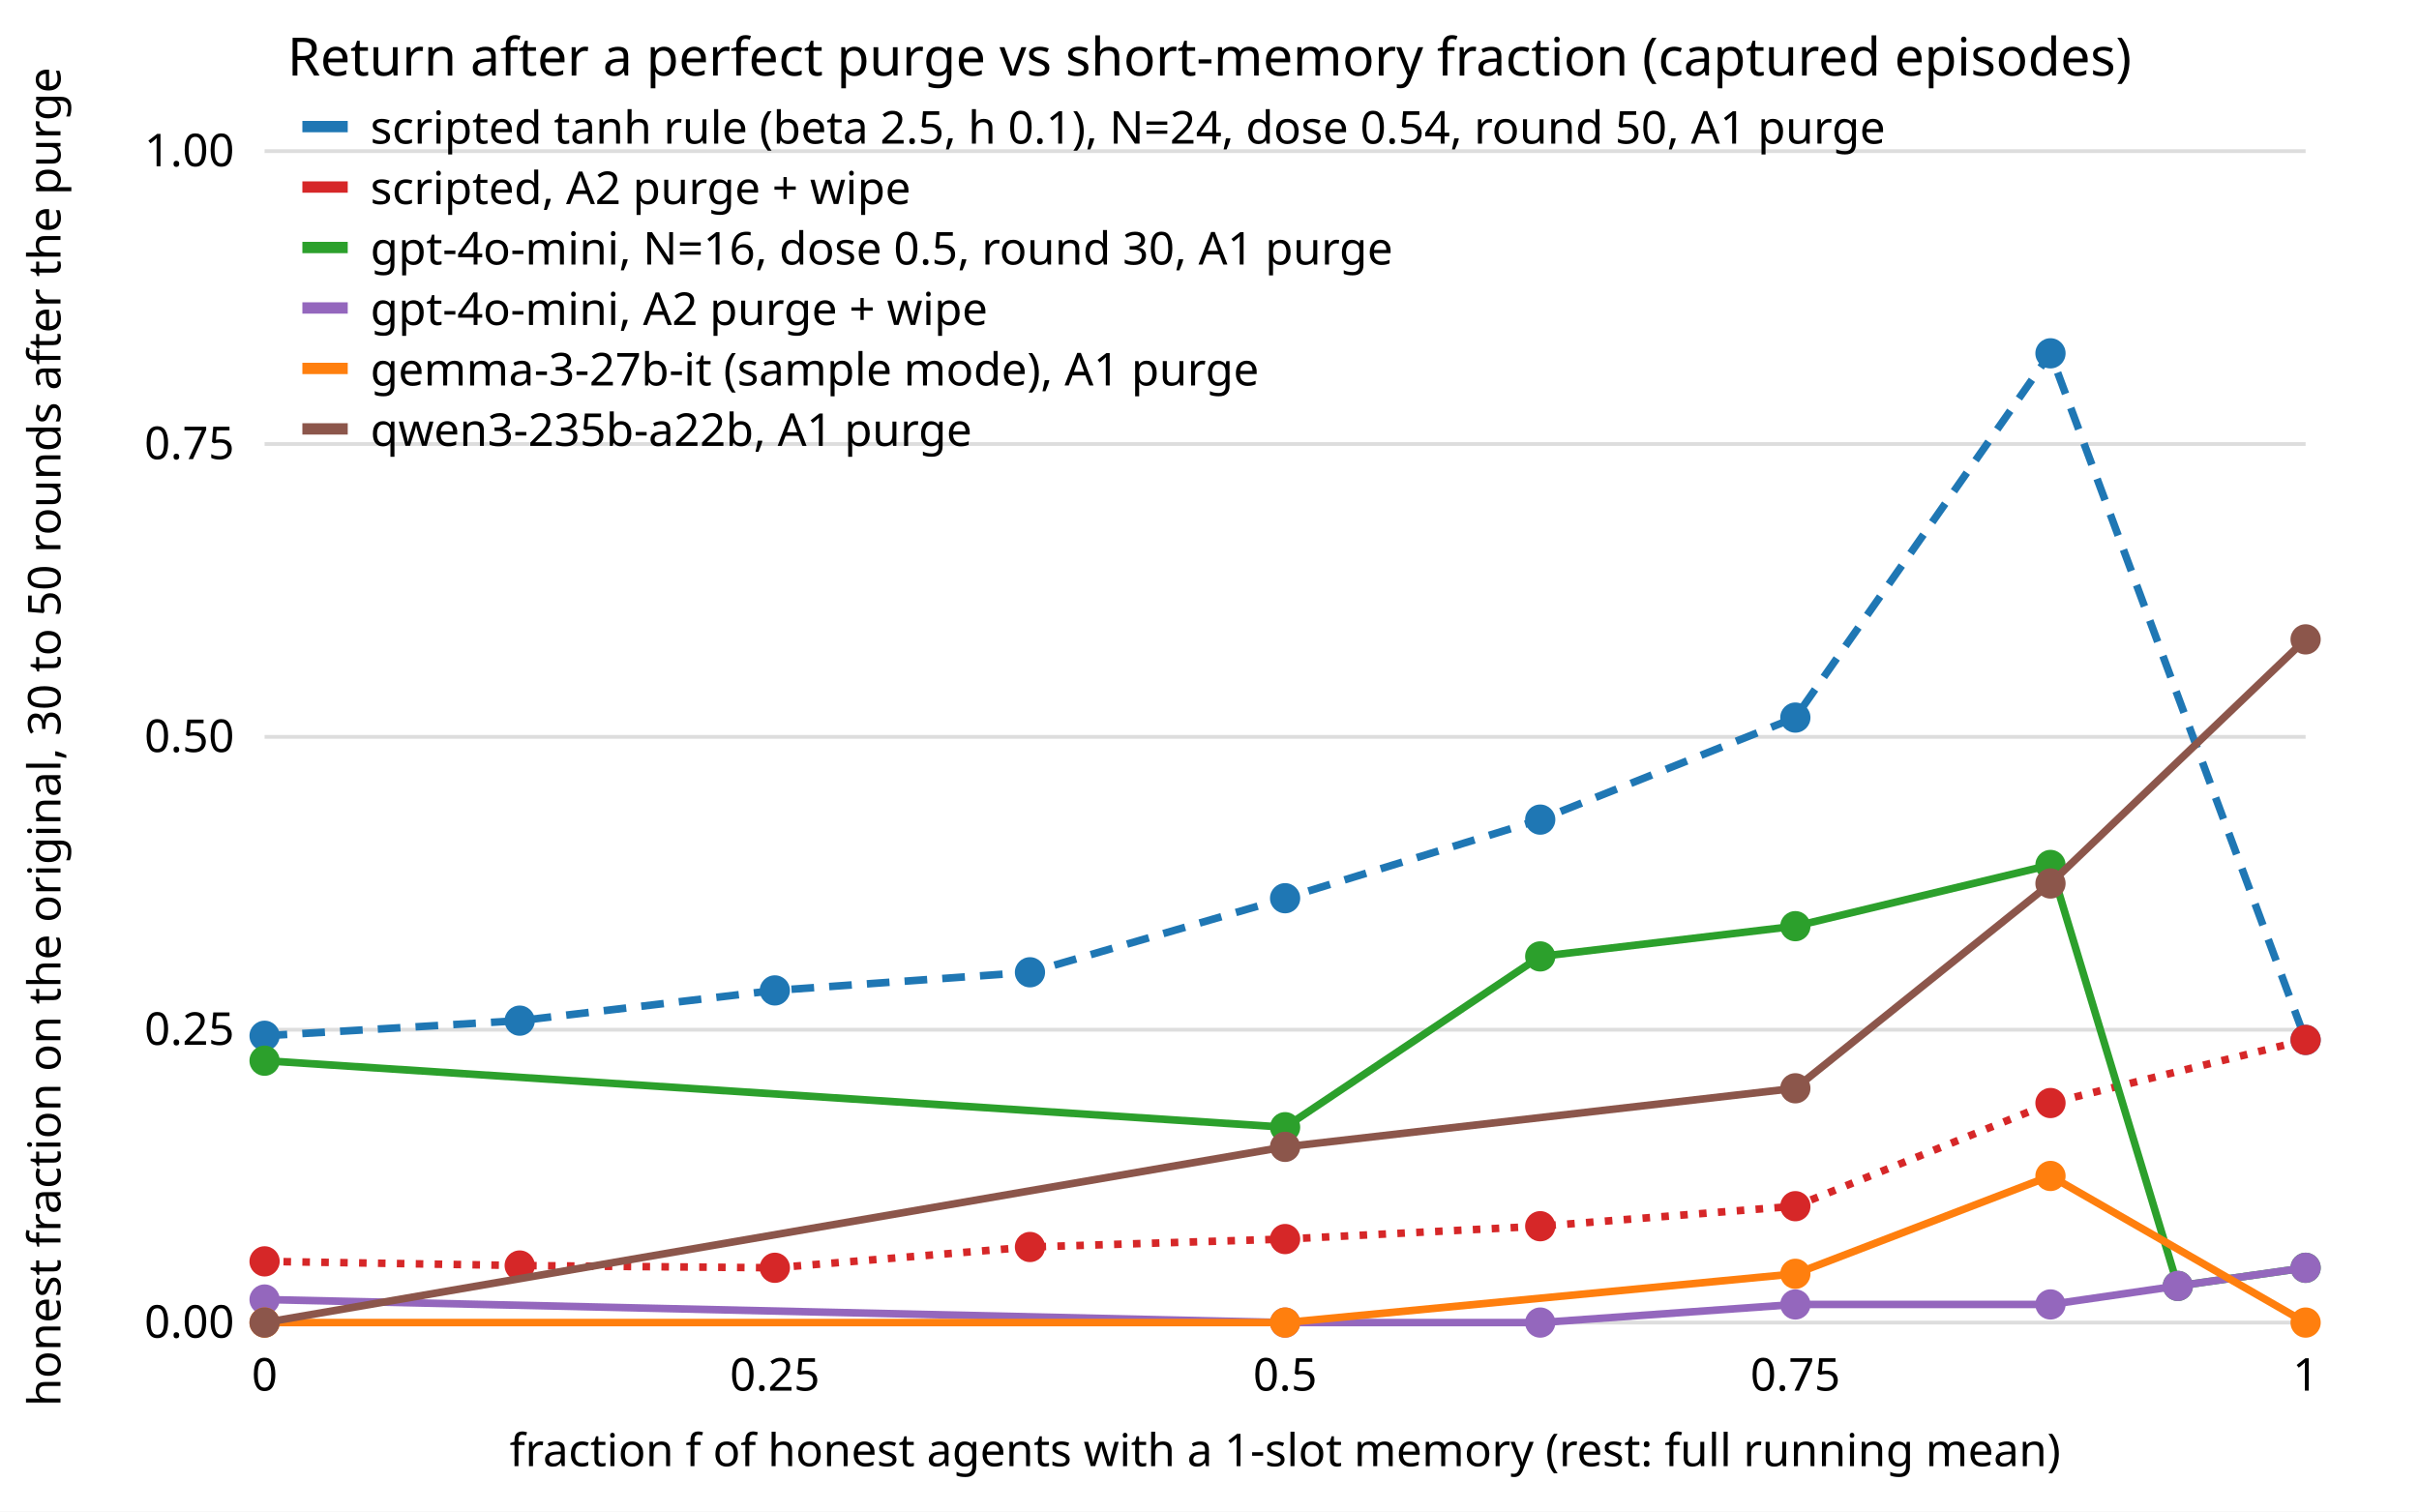
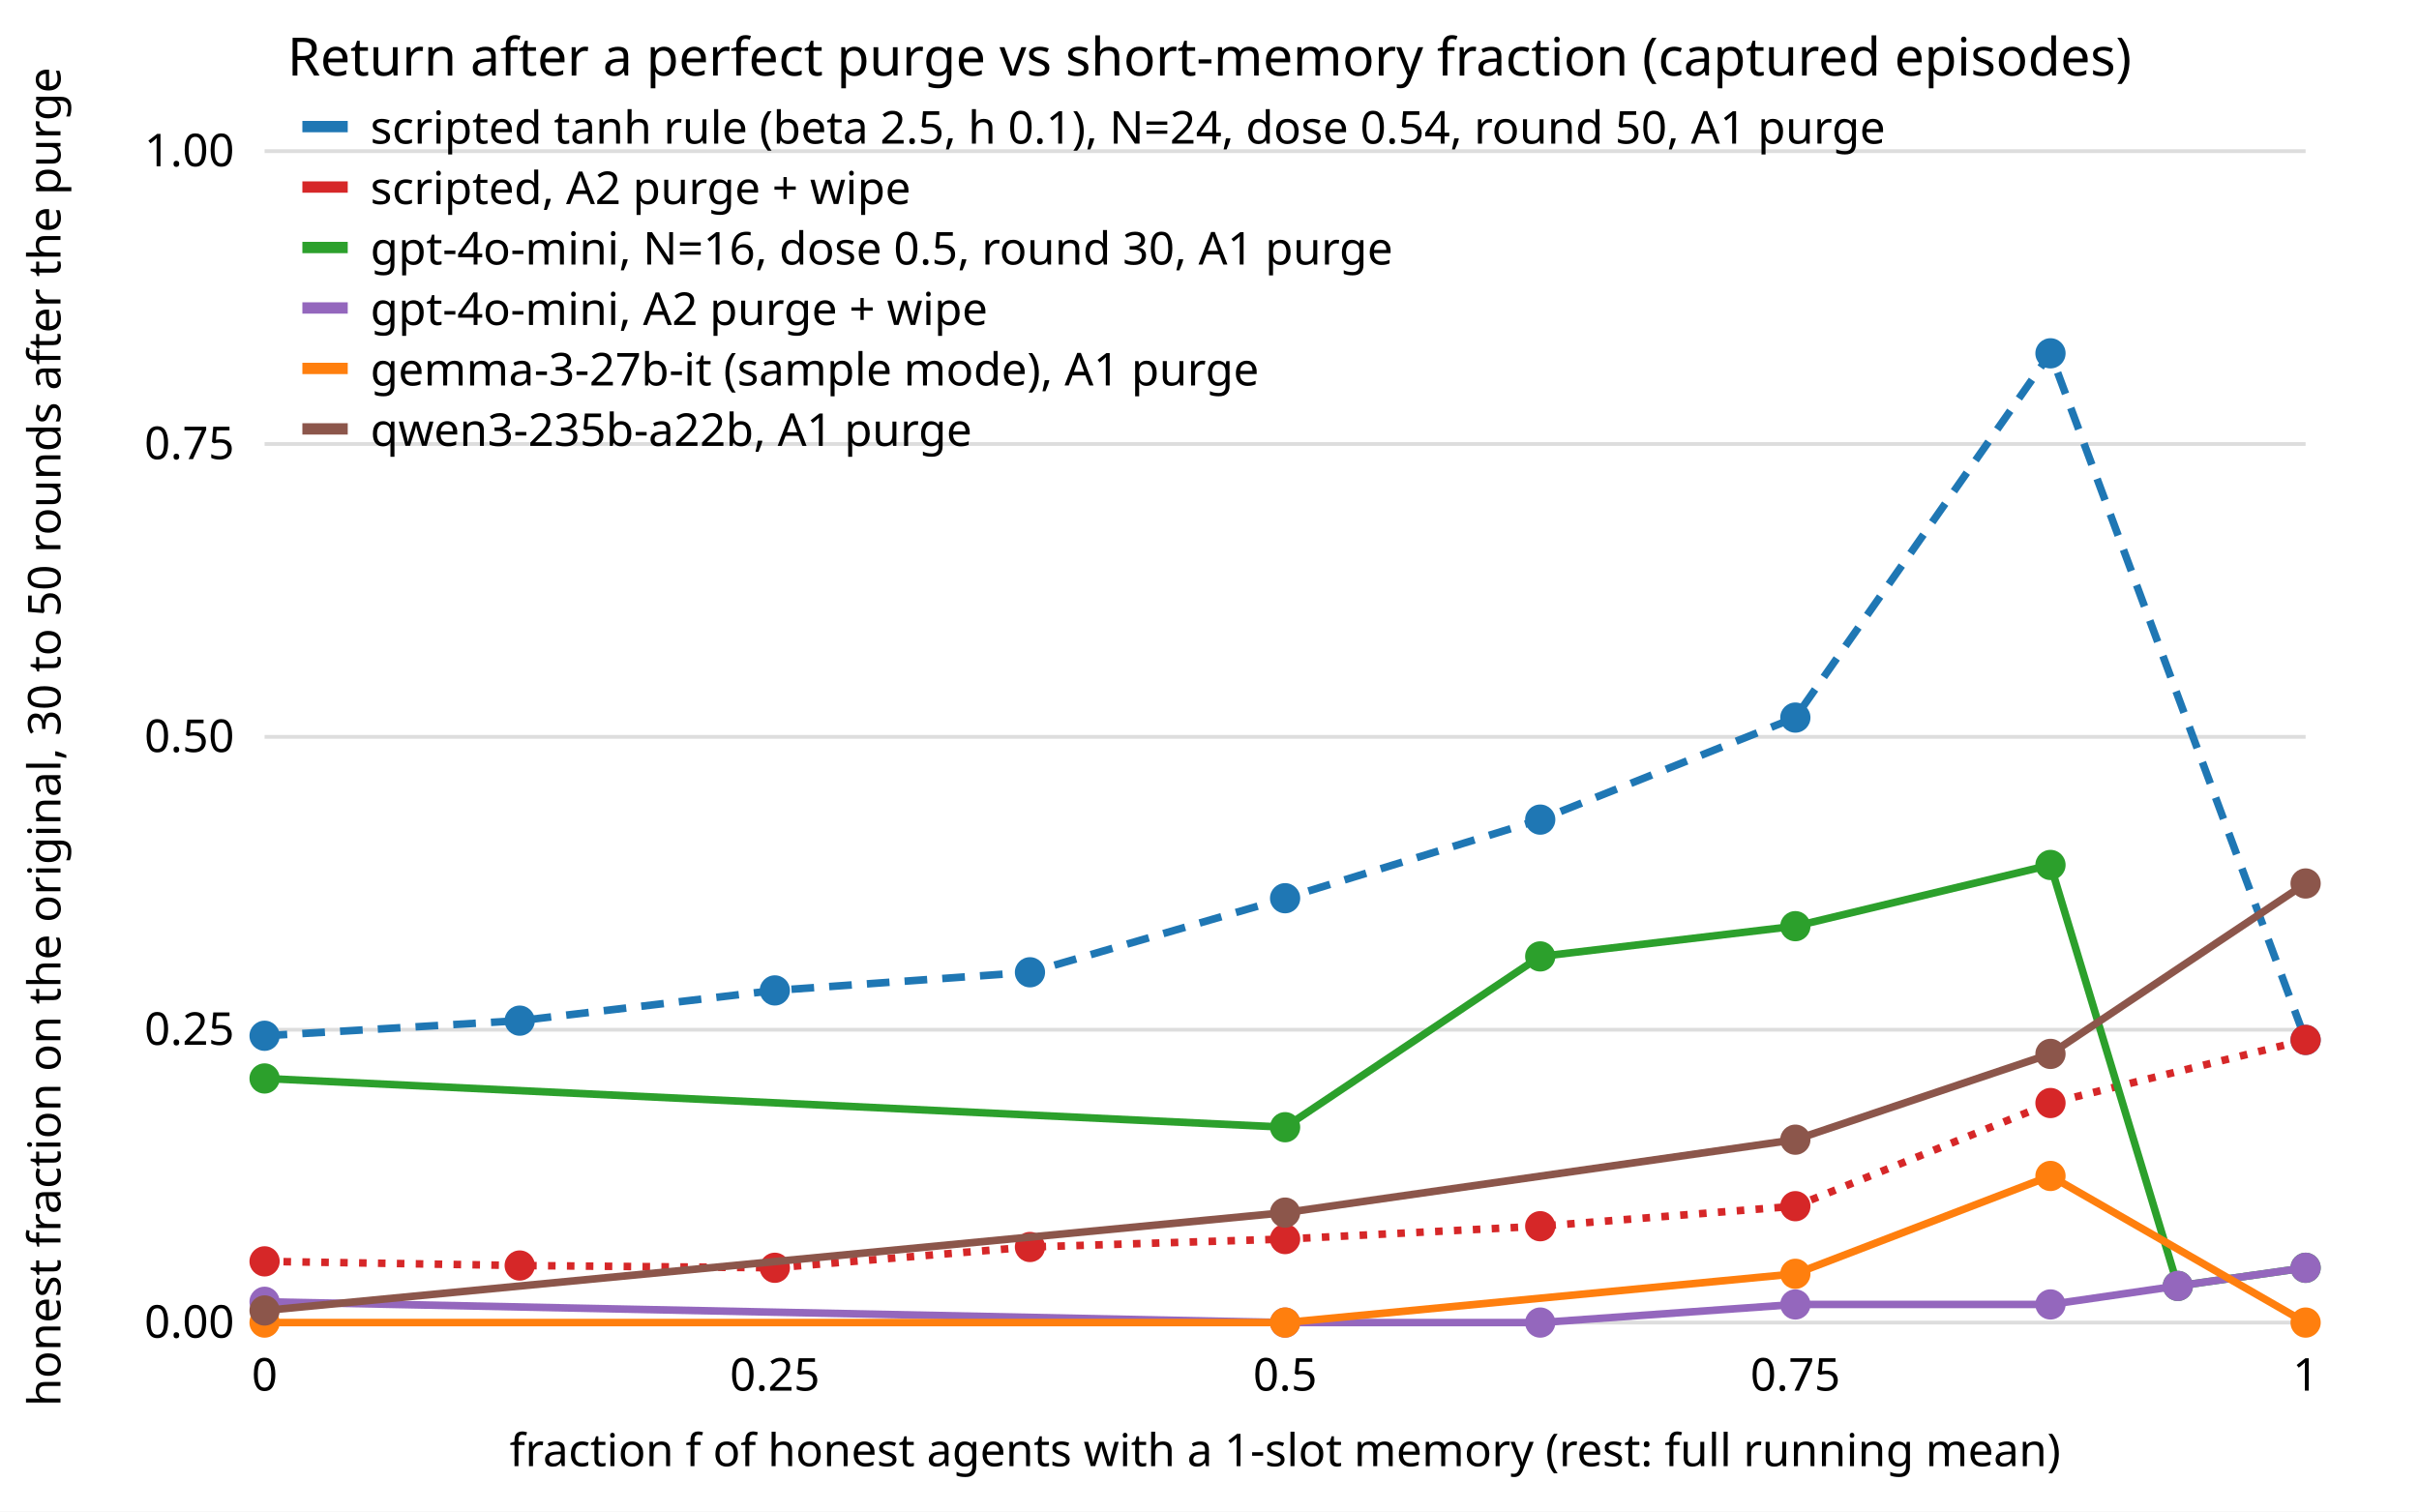
<svg xmlns="http://www.w3.org/2000/svg" width="640" height="400" font-family="sans-serif" font-size="12">
  <rect width="640" height="400" fill="white" />
  <text x="320.0" y="20" text-anchor="middle" font-size="14">Return after a perfect purge vs short-memory fraction (captured episodes)</text>
  <line x1="70" y1="350" x2="610" y2="350" stroke="#ddd" />
  <text x="62" y="354" text-anchor="end">0.00</text>
  <line x1="70" y1="272.5" x2="610" y2="272.5" stroke="#ddd" />
  <text x="62" y="276.5" text-anchor="end">0.25</text>
  <line x1="70" y1="195.0" x2="610" y2="195.0" stroke="#ddd" />
  <text x="62" y="199.0" text-anchor="end">0.50</text>
  <line x1="70" y1="117.5" x2="610" y2="117.5" stroke="#ddd" />
  <text x="62" y="121.5" text-anchor="end">0.75</text>
  <line x1="70" y1="40.0" x2="610" y2="40.0" stroke="#ddd" />
  <text x="62" y="44.0" text-anchor="end">1.00</text>
  <text x="70" y="368" text-anchor="middle">0</text>
  <text x="205.0" y="368" text-anchor="middle">0.25</text>
  <text x="340.0" y="368" text-anchor="middle">0.5</text>
  <text x="475.0" y="368" text-anchor="middle">0.75</text>
  <text x="610.0" y="368" text-anchor="middle">1</text>
  <text x="340.0" y="388" text-anchor="middle">fraction f of honest agents with a 1-slot memory (rest: full running mean)</text>
  <text transform="translate(16,195.0) rotate(-90)" text-anchor="middle">honest fraction on the original, 30 to 50 rounds after the purge</text>
  <path d="M70.0,274.1 L137.5,270.1 L205.0,262.1 L272.5,257.3 L340.0,237.7 L407.5,216.9 L475.0,189.9 L542.5,93.5 L610.0,275.2" fill="none" stroke="#1f77b4" stroke-width="2" stroke-dasharray="6,4" />
  <circle cx="70.0" cy="274.1" r="4" fill="#1f77b4" />
  <circle cx="137.5" cy="270.1" r="4" fill="#1f77b4" />
  <circle cx="205.0" cy="262.1" r="4" fill="#1f77b4" />
  <circle cx="272.5" cy="257.3" r="4" fill="#1f77b4" />
  <circle cx="340.0" cy="237.7" r="4" fill="#1f77b4" />
  <circle cx="407.5" cy="216.9" r="4" fill="#1f77b4" />
  <circle cx="475.0" cy="189.9" r="4" fill="#1f77b4" />
  <circle cx="542.5" cy="93.5" r="4" fill="#1f77b4" />
  <circle cx="610.0" cy="275.2" r="4" fill="#1f77b4" />
  <rect x="80" y="32" width="12" height="3" fill="#1f77b4" />
  <text x="98" y="38">scripted tanh rule (beta 2.5, h 0.1), N=24, dose 0.54, round 50, A1 purge</text>
  <path d="M70.0,333.8 L137.5,334.9 L205.0,335.5 L272.5,330.0 L340.0,327.9 L407.5,324.5 L475.0,319.2 L542.5,291.9 L610.0,275.2" fill="none" stroke="#d62728" stroke-width="2" stroke-dasharray="2,3" />
  <circle cx="70.0" cy="333.8" r="4" fill="#d62728" />
  <circle cx="137.5" cy="334.9" r="4" fill="#d62728" />
  <circle cx="205.0" cy="335.5" r="4" fill="#d62728" />
  <circle cx="272.5" cy="330.0" r="4" fill="#d62728" />
  <circle cx="340.0" cy="327.9" r="4" fill="#d62728" />
  <circle cx="407.5" cy="324.5" r="4" fill="#d62728" />
  <circle cx="475.0" cy="319.2" r="4" fill="#d62728" />
  <circle cx="542.5" cy="291.9" r="4" fill="#d62728" />
  <circle cx="610.0" cy="275.2" r="4" fill="#d62728" />
  <rect x="80" y="48" width="12" height="3" fill="#d62728" />
  <text x="98" y="54">scripted, A2 purge + wipe</text>
-   <path d="M70.0,280.7 L340.0,298.3 L407.5,253.1 L475.0,245.1 L542.5,228.9 L576.2,340.3 L610.0,335.5" fill="none" stroke="#2ca02c" stroke-width="2" />
-   <circle cx="70.0" cy="280.7" r="4" fill="#2ca02c" />
+   <path d="M70.0,285.4 L340.0,298.3 L407.5,253.1 L475.0,245.1 L542.5,228.9 L576.2,340.3 L610.0,335.5" fill="none" stroke="#2ca02c" stroke-width="2" />
+   <circle cx="70.0" cy="285.4" r="4" fill="#2ca02c" />
  <circle cx="340.0" cy="298.3" r="4" fill="#2ca02c" />
  <circle cx="407.5" cy="253.1" r="4" fill="#2ca02c" />
  <circle cx="475.0" cy="245.1" r="4" fill="#2ca02c" />
  <circle cx="542.5" cy="228.9" r="4" fill="#2ca02c" />
  <circle cx="576.2" cy="340.3" r="4" fill="#2ca02c" />
  <circle cx="610.0" cy="335.5" r="4" fill="#2ca02c" />
  <rect x="80" y="64" width="12" height="3" fill="#2ca02c" />
  <text x="98" y="70">gpt-4o-mini, N=16, dose 0.5, round 30, A1 purge</text>
-   <path d="M70.0,343.9 L340.0,350.0 L407.5,350.0 L475.0,345.2 L542.5,345.2 L576.2,340.3 L610.0,335.5" fill="none" stroke="#9467bd" stroke-width="2" />
-   <circle cx="70.0" cy="343.9" r="4" fill="#9467bd" />
+   <path d="M70.0,344.5 L340.0,350.0 L407.5,350.0 L475.0,345.2 L542.5,345.2 L576.2,340.3 L610.0,335.5" fill="none" stroke="#9467bd" stroke-width="2" />
+   <circle cx="70.0" cy="344.5" r="4" fill="#9467bd" />
  <circle cx="340.0" cy="350.0" r="4" fill="#9467bd" />
  <circle cx="407.5" cy="350.0" r="4" fill="#9467bd" />
  <circle cx="475.0" cy="345.2" r="4" fill="#9467bd" />
  <circle cx="542.5" cy="345.2" r="4" fill="#9467bd" />
  <circle cx="576.2" cy="340.3" r="4" fill="#9467bd" />
  <circle cx="610.0" cy="335.5" r="4" fill="#9467bd" />
  <rect x="80" y="80" width="12" height="3" fill="#9467bd" />
  <text x="98" y="86">gpt-4o-mini, A2 purge + wipe</text>
  <path d="M70.0,350.0 L340.0,350.0 L475.0,337.1 L542.5,311.2 L610.0,350.0" fill="none" stroke="#ff7f0e" stroke-width="2" />
  <circle cx="70.0" cy="350.0" r="4" fill="#ff7f0e" />
  <circle cx="340.0" cy="350.0" r="4" fill="#ff7f0e" />
  <circle cx="475.0" cy="337.1" r="4" fill="#ff7f0e" />
  <circle cx="542.5" cy="311.2" r="4" fill="#ff7f0e" />
  <circle cx="610.0" cy="350.0" r="4" fill="#ff7f0e" />
  <rect x="80" y="96" width="12" height="3" fill="#ff7f0e" />
  <text x="98" y="102">gemma-3-27b-it (sample mode), A1 purge</text>
-   <path d="M70.0,350.0 L340.0,303.5 L475.0,288.0 L542.5,233.8 L610.0,169.2" fill="none" stroke="#8c564b" stroke-width="2" />
-   <circle cx="70.0" cy="350.0" r="4" fill="#8c564b" />
-   <circle cx="340.0" cy="303.5" r="4" fill="#8c564b" />
-   <circle cx="475.0" cy="288.0" r="4" fill="#8c564b" />
-   <circle cx="542.5" cy="233.8" r="4" fill="#8c564b" />
-   <circle cx="610.0" cy="169.2" r="4" fill="#8c564b" />
+   <path d="M70.0,346.8 L340.0,320.9 L475.0,301.6 L542.5,278.9 L610.0,233.8" fill="none" stroke="#8c564b" stroke-width="2" />
+   <circle cx="70.0" cy="346.8" r="4" fill="#8c564b" />
+   <circle cx="340.0" cy="320.9" r="4" fill="#8c564b" />
+   <circle cx="475.0" cy="301.6" r="4" fill="#8c564b" />
+   <circle cx="542.5" cy="278.9" r="4" fill="#8c564b" />
+   <circle cx="610.0" cy="233.8" r="4" fill="#8c564b" />
  <rect x="80" y="112" width="12" height="3" fill="#8c564b" />
  <text x="98" y="118">qwen3-235b-a22b, A1 purge</text>
</svg>
